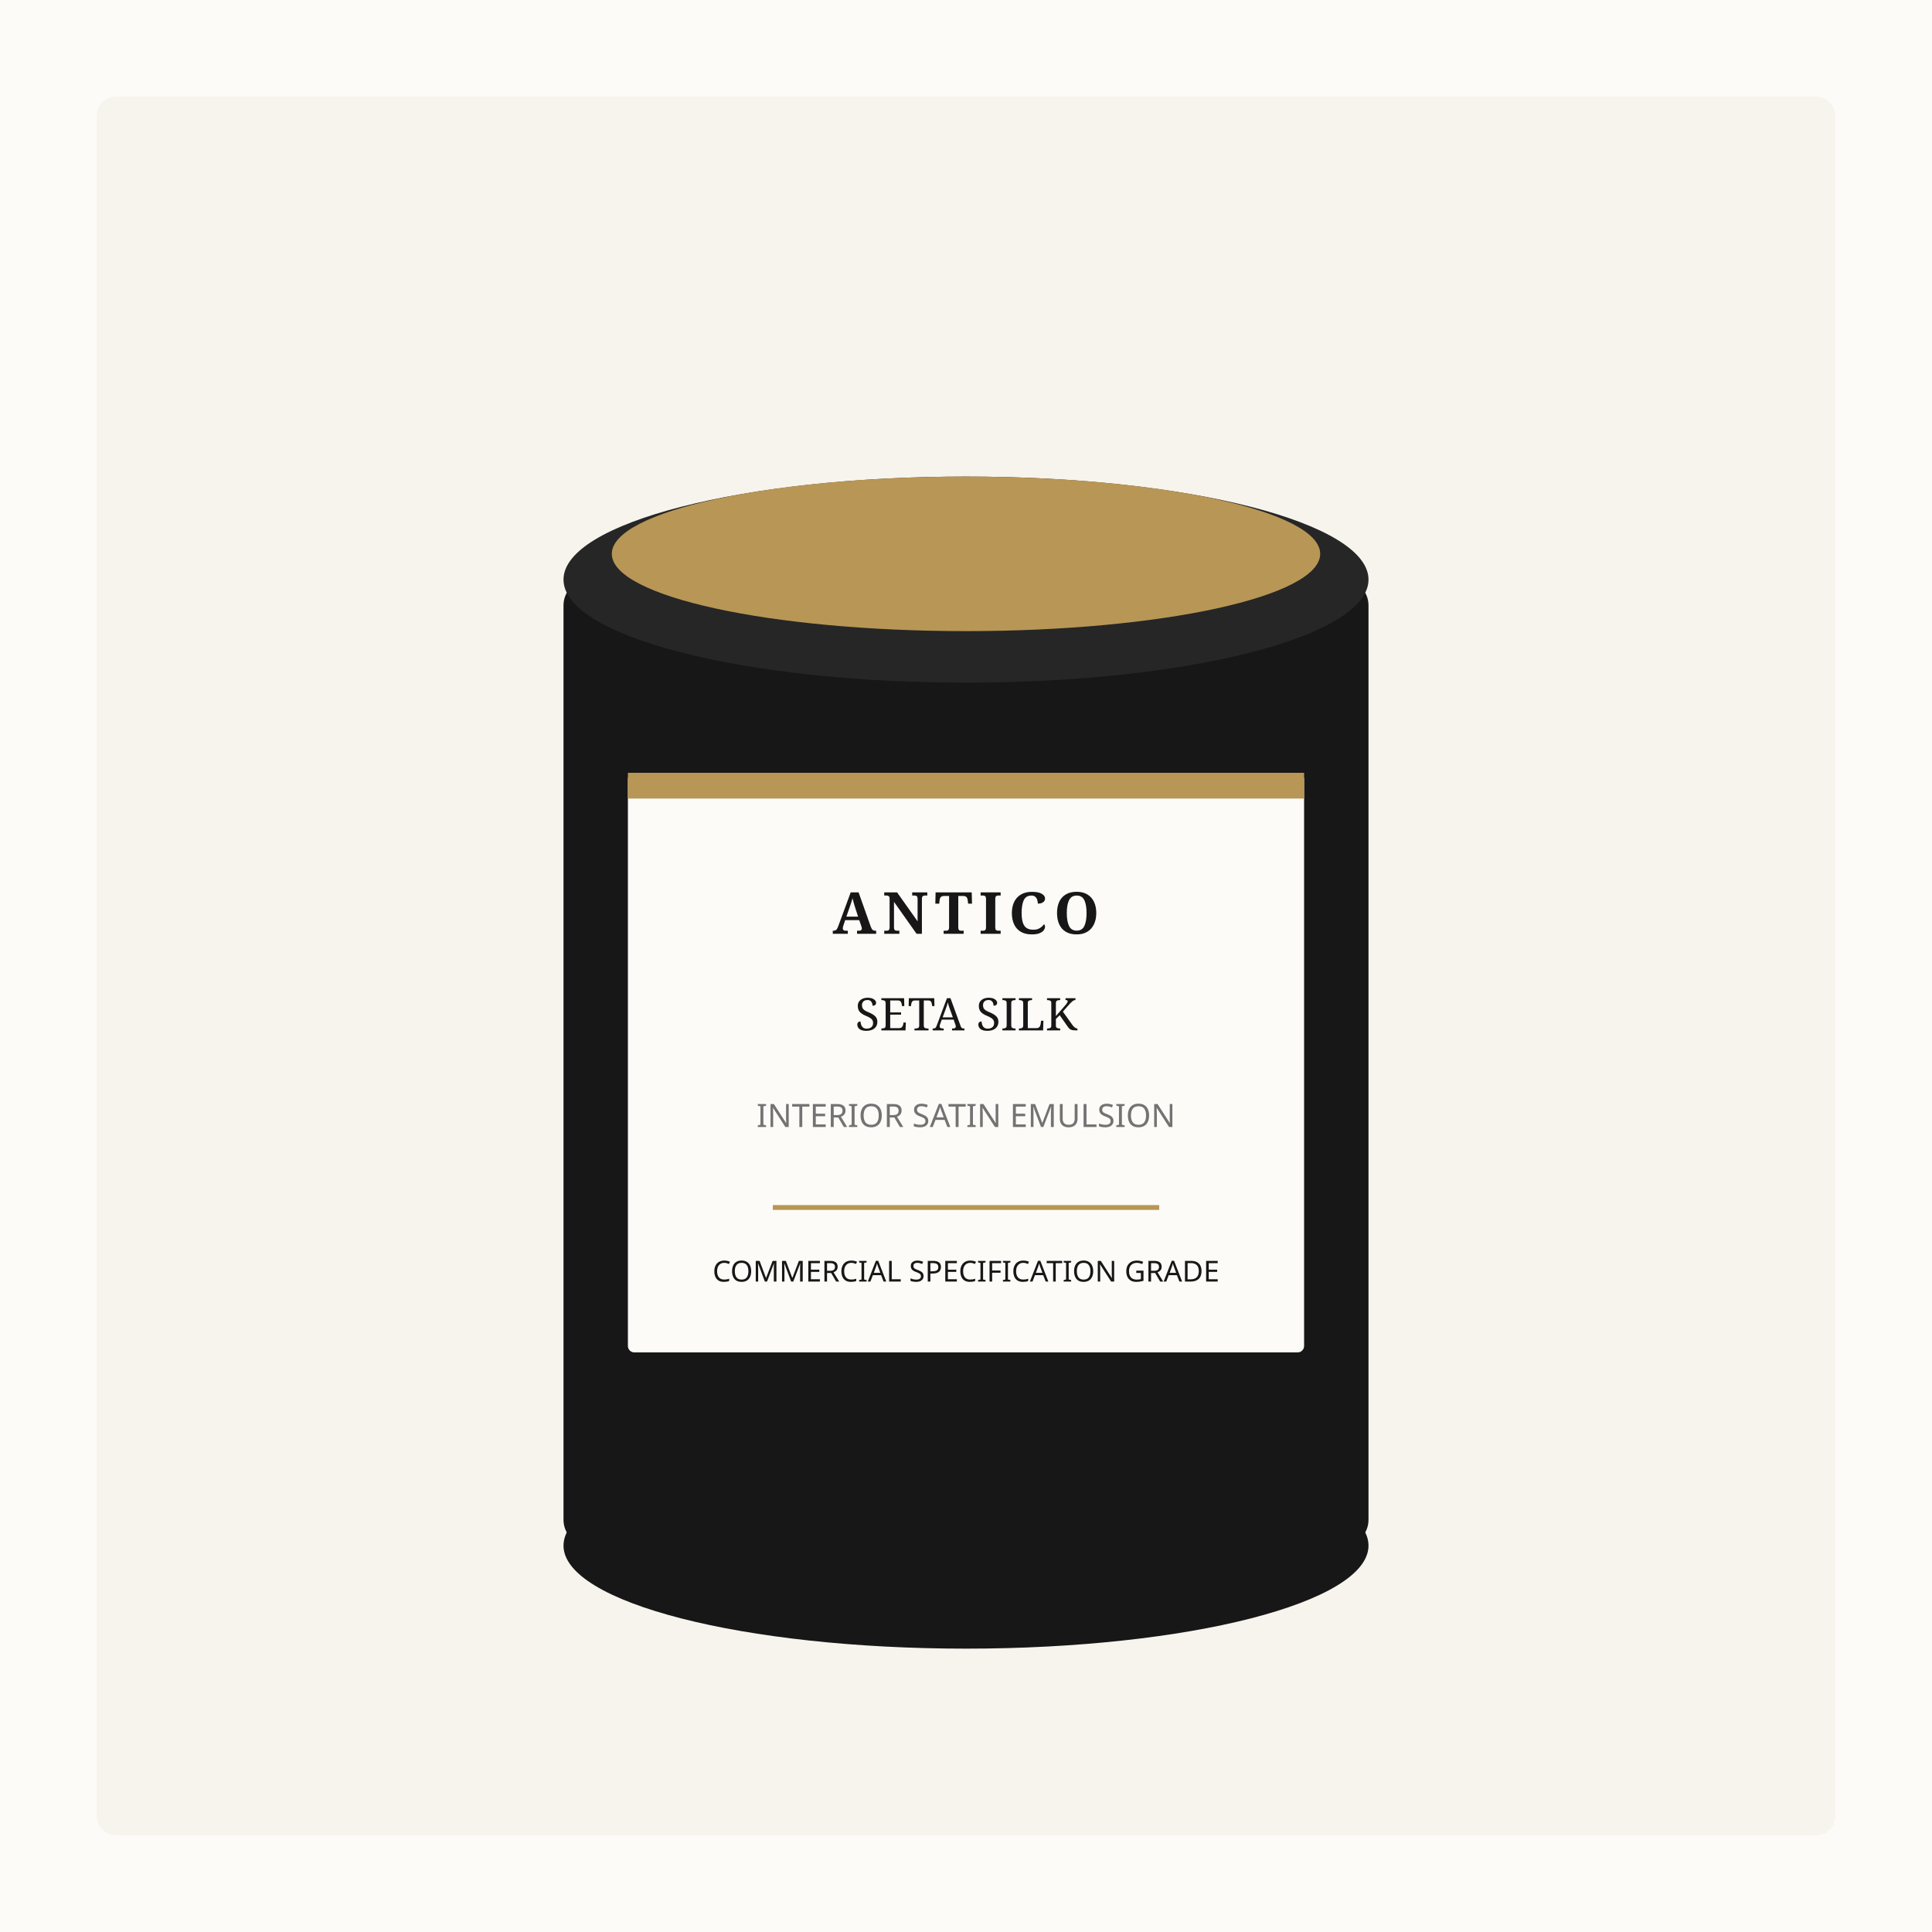
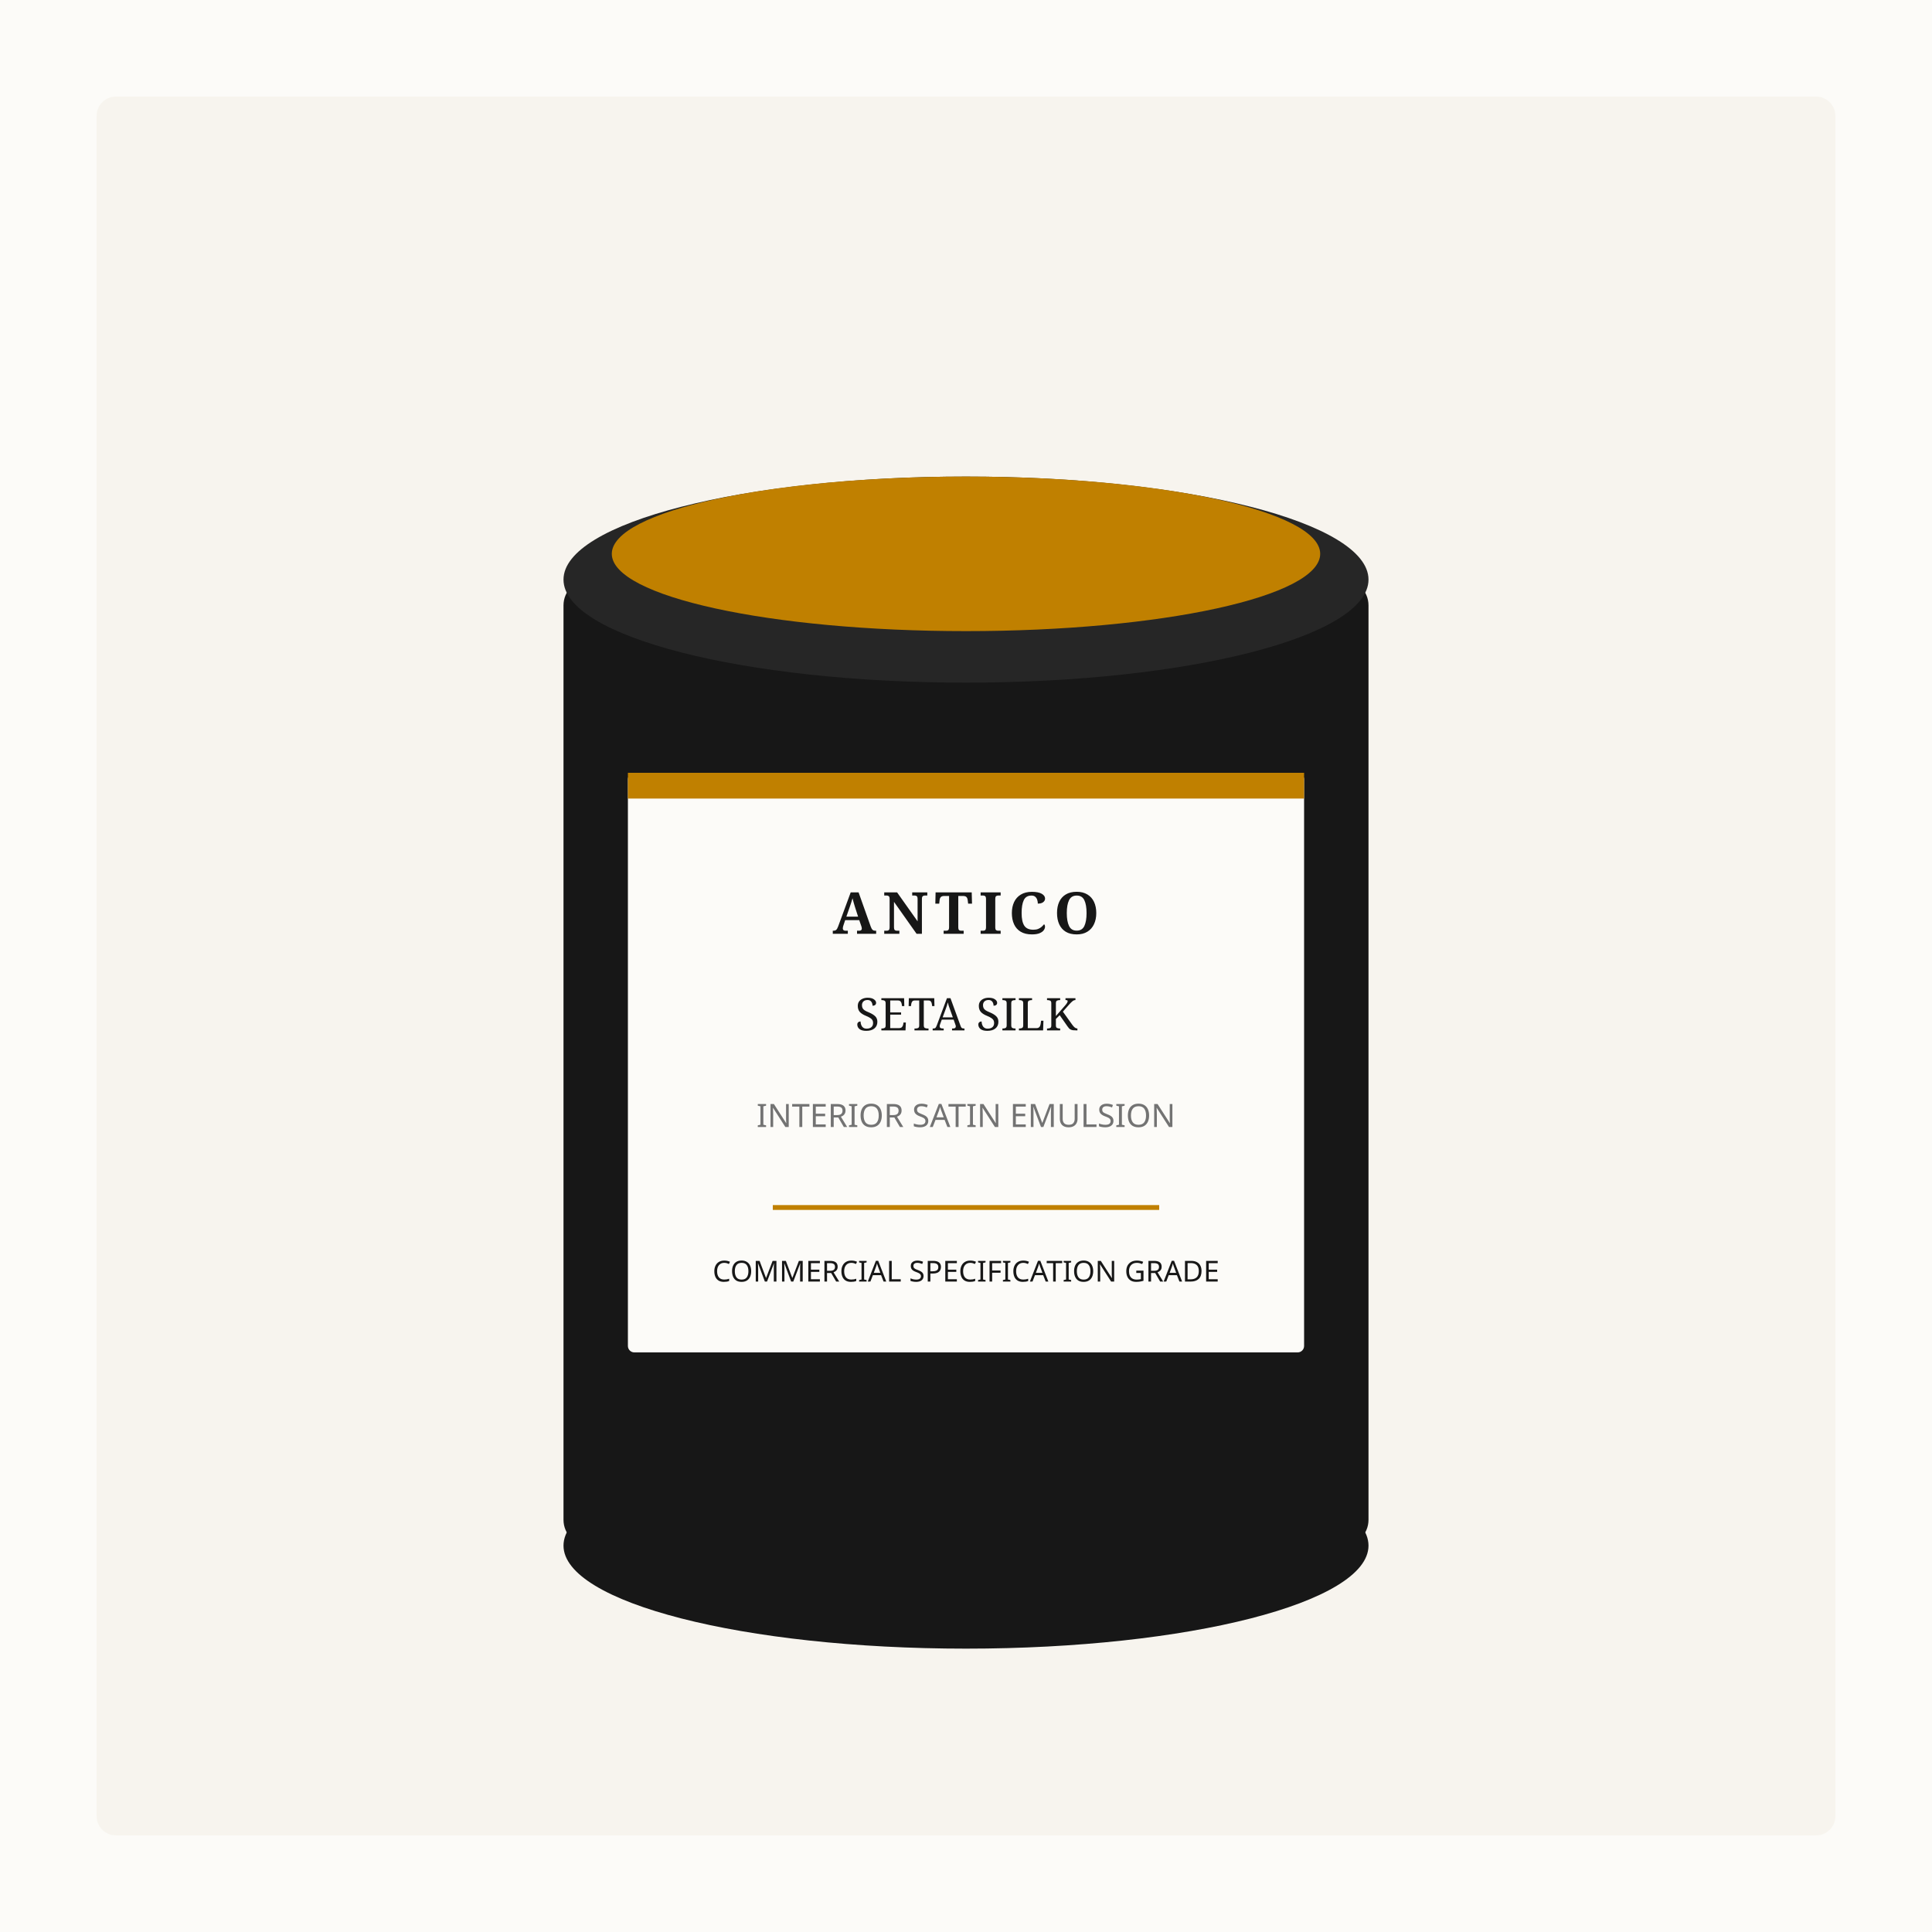
<svg xmlns="http://www.w3.org/2000/svg" width="600" height="600" viewBox="0 0 600 600" fill="none">
  <rect width="600" height="600" fill="#FCFBF8" />
  <rect x="30" y="30" width="540" height="540" fill="#E9E0D2" fill-opacity="0.25" rx="6" />
  <rect x="175" y="180" width="250" height="300" rx="8" fill="#171717" />
  <ellipse cx="300" cy="180" rx="125" ry="32" fill="#262626" />
-   <ellipse cx="300" cy="172" rx="110" ry="24" fill="#B89655" />
+   <ellipse cx="300" cy="172" rx="110" ry="24" fill="#C08000" />
  <ellipse cx="300" cy="480" rx="125" ry="32" fill="#171717" />
  <rect x="195" y="240" width="210" height="180" fill="#FCFBF8" rx="2" />
-   <rect x="195" y="240" width="210" height="8" fill="#B89655" />
+   <rect x="195" y="240" width="210" height="8" fill="#C08000" />
  <text x="300" y="290" font-family="serif" font-size="18" fill="#171717" text-anchor="middle" font-weight="bold" letter-spacing="2">ANTICO</text>
  <text x="300" y="320" font-family="serif" font-size="14" fill="#171717" text-anchor="middle">SETA SILK</text>
  <text x="300" y="350" font-family="sans-serif" font-size="10" fill="#737373" text-anchor="middle">INTERIOR SATIN EMULSION</text>
-   <line x1="240" y1="375" x2="360" y2="375" stroke="#B89655" stroke-width="1.5" />
+   <line x1="240" y1="375" x2="360" y2="375" stroke="#C08000" stroke-width="1.5" />
  <text x="300" y="398" font-family="sans-serif" font-size="9" fill="#171717" text-anchor="middle">COMMERCIAL SPECIFICATION GRADE</text>
</svg>
